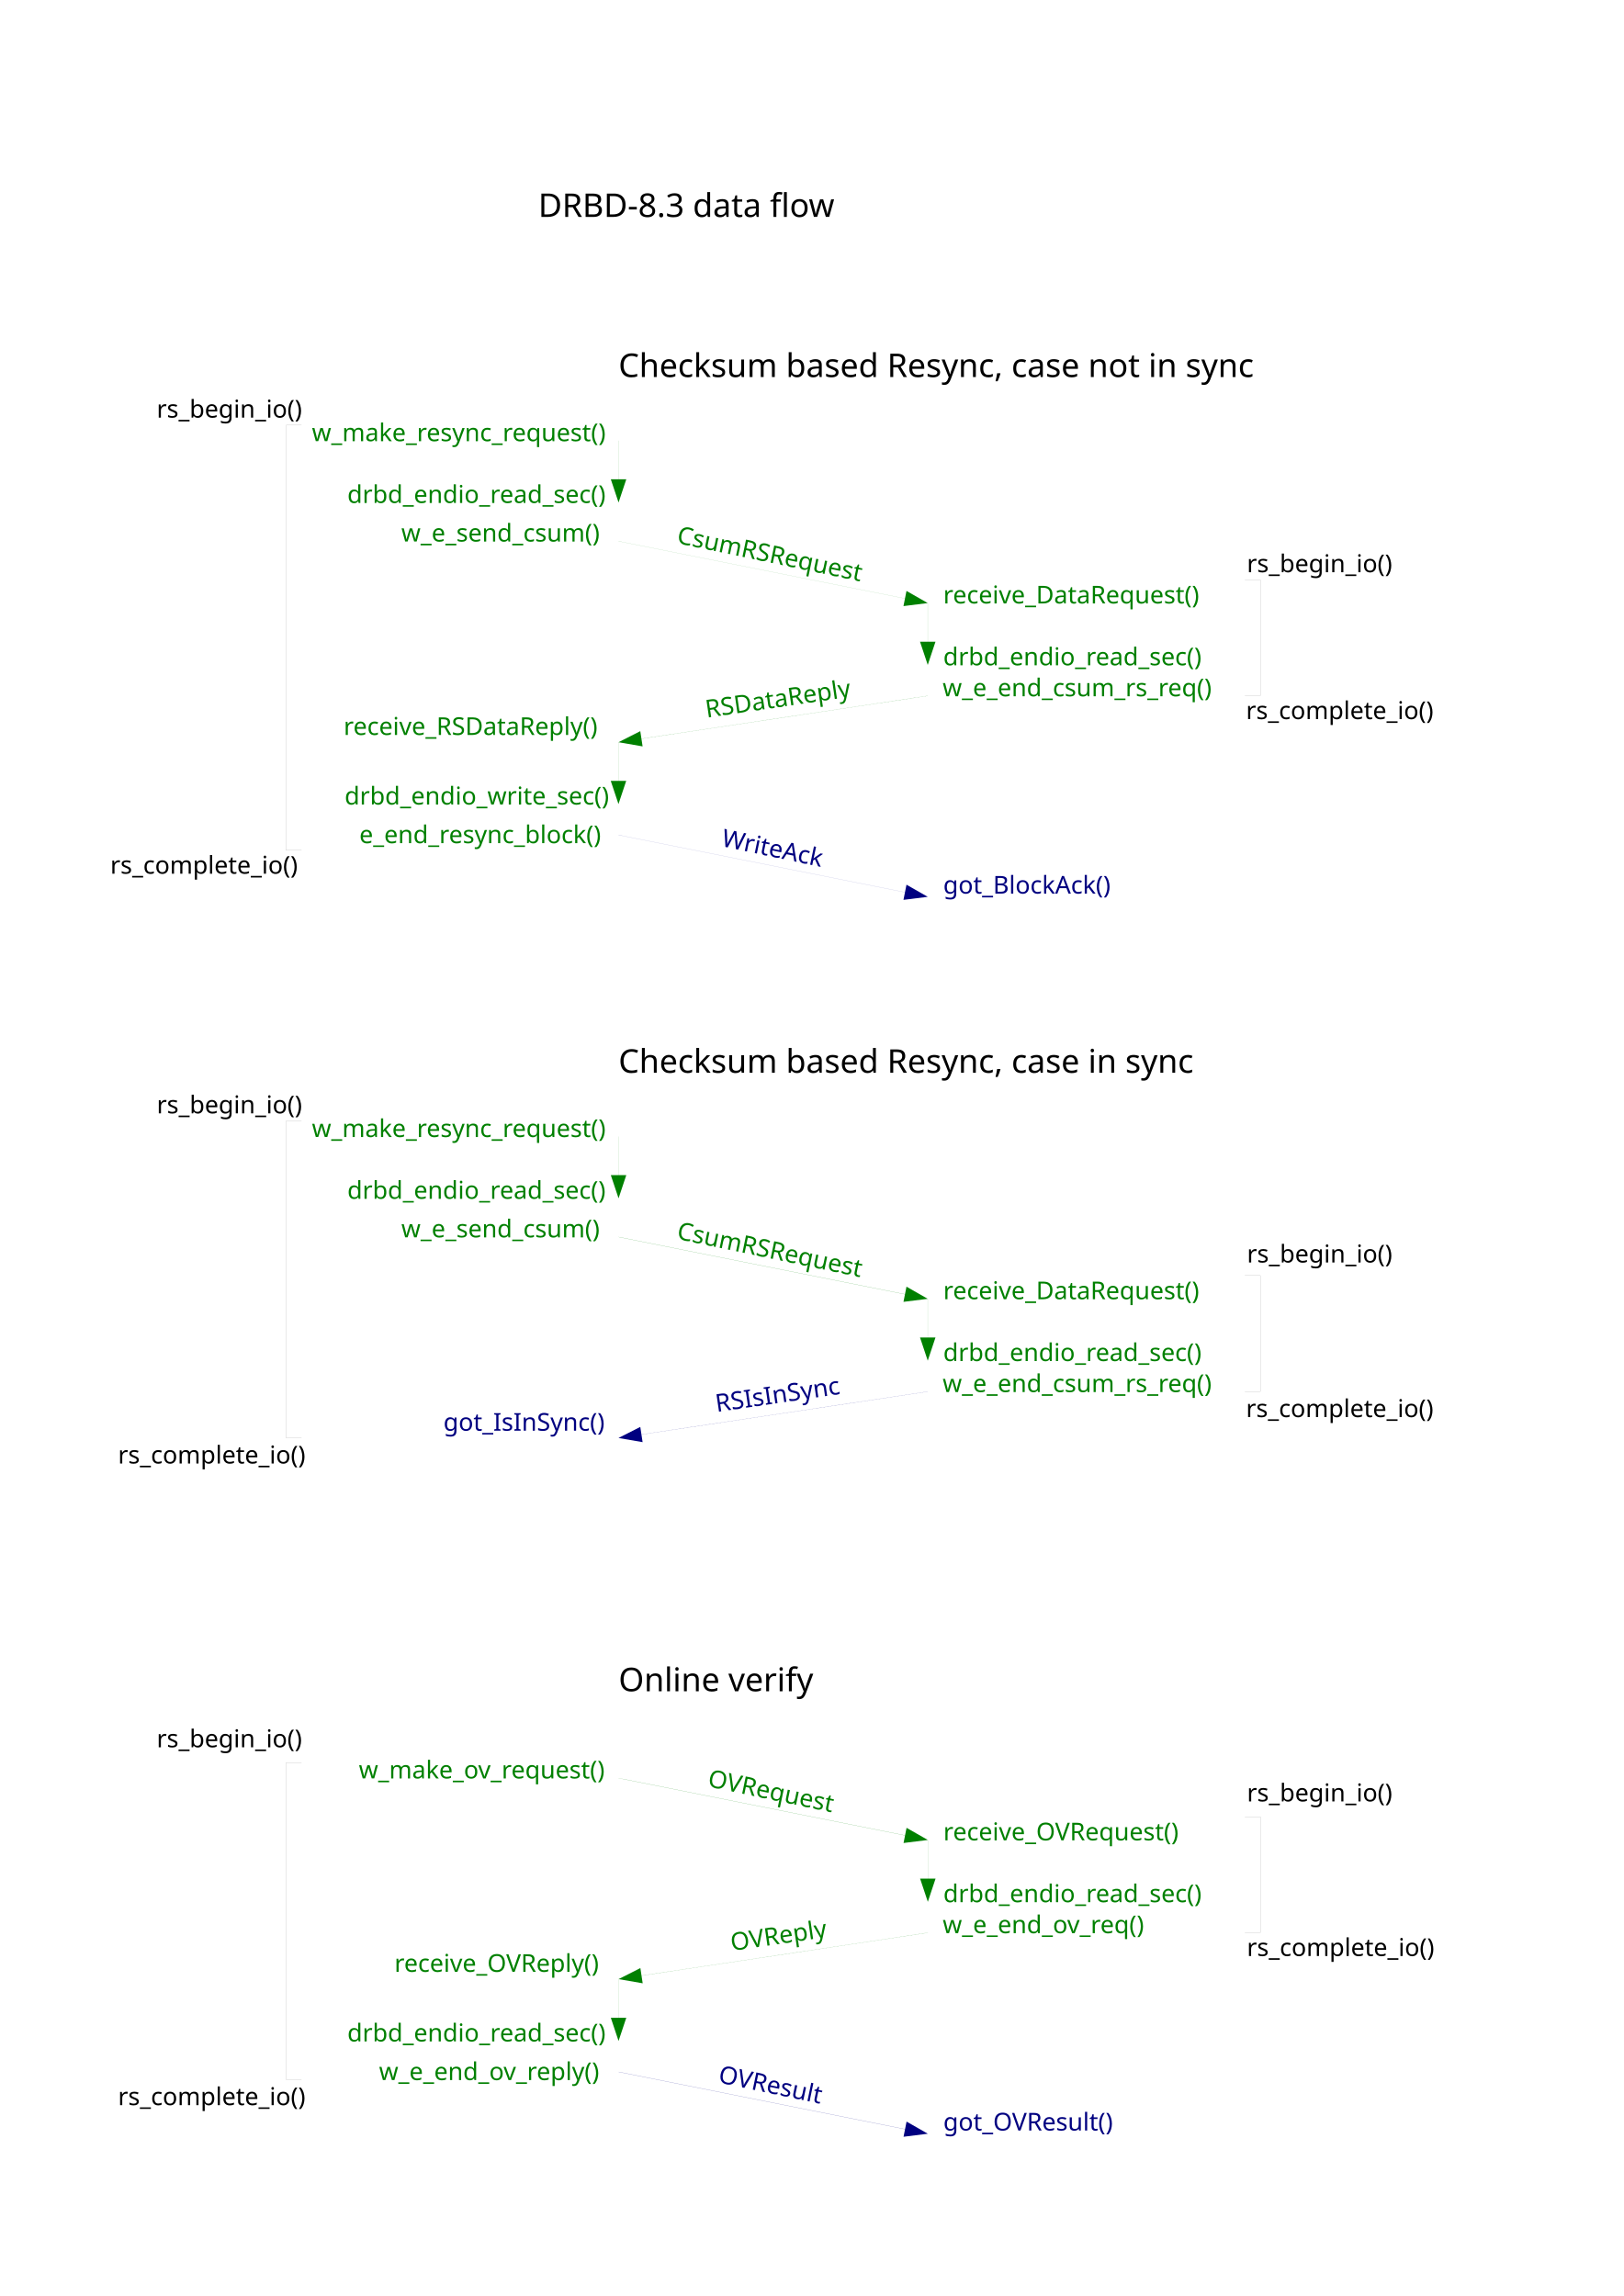
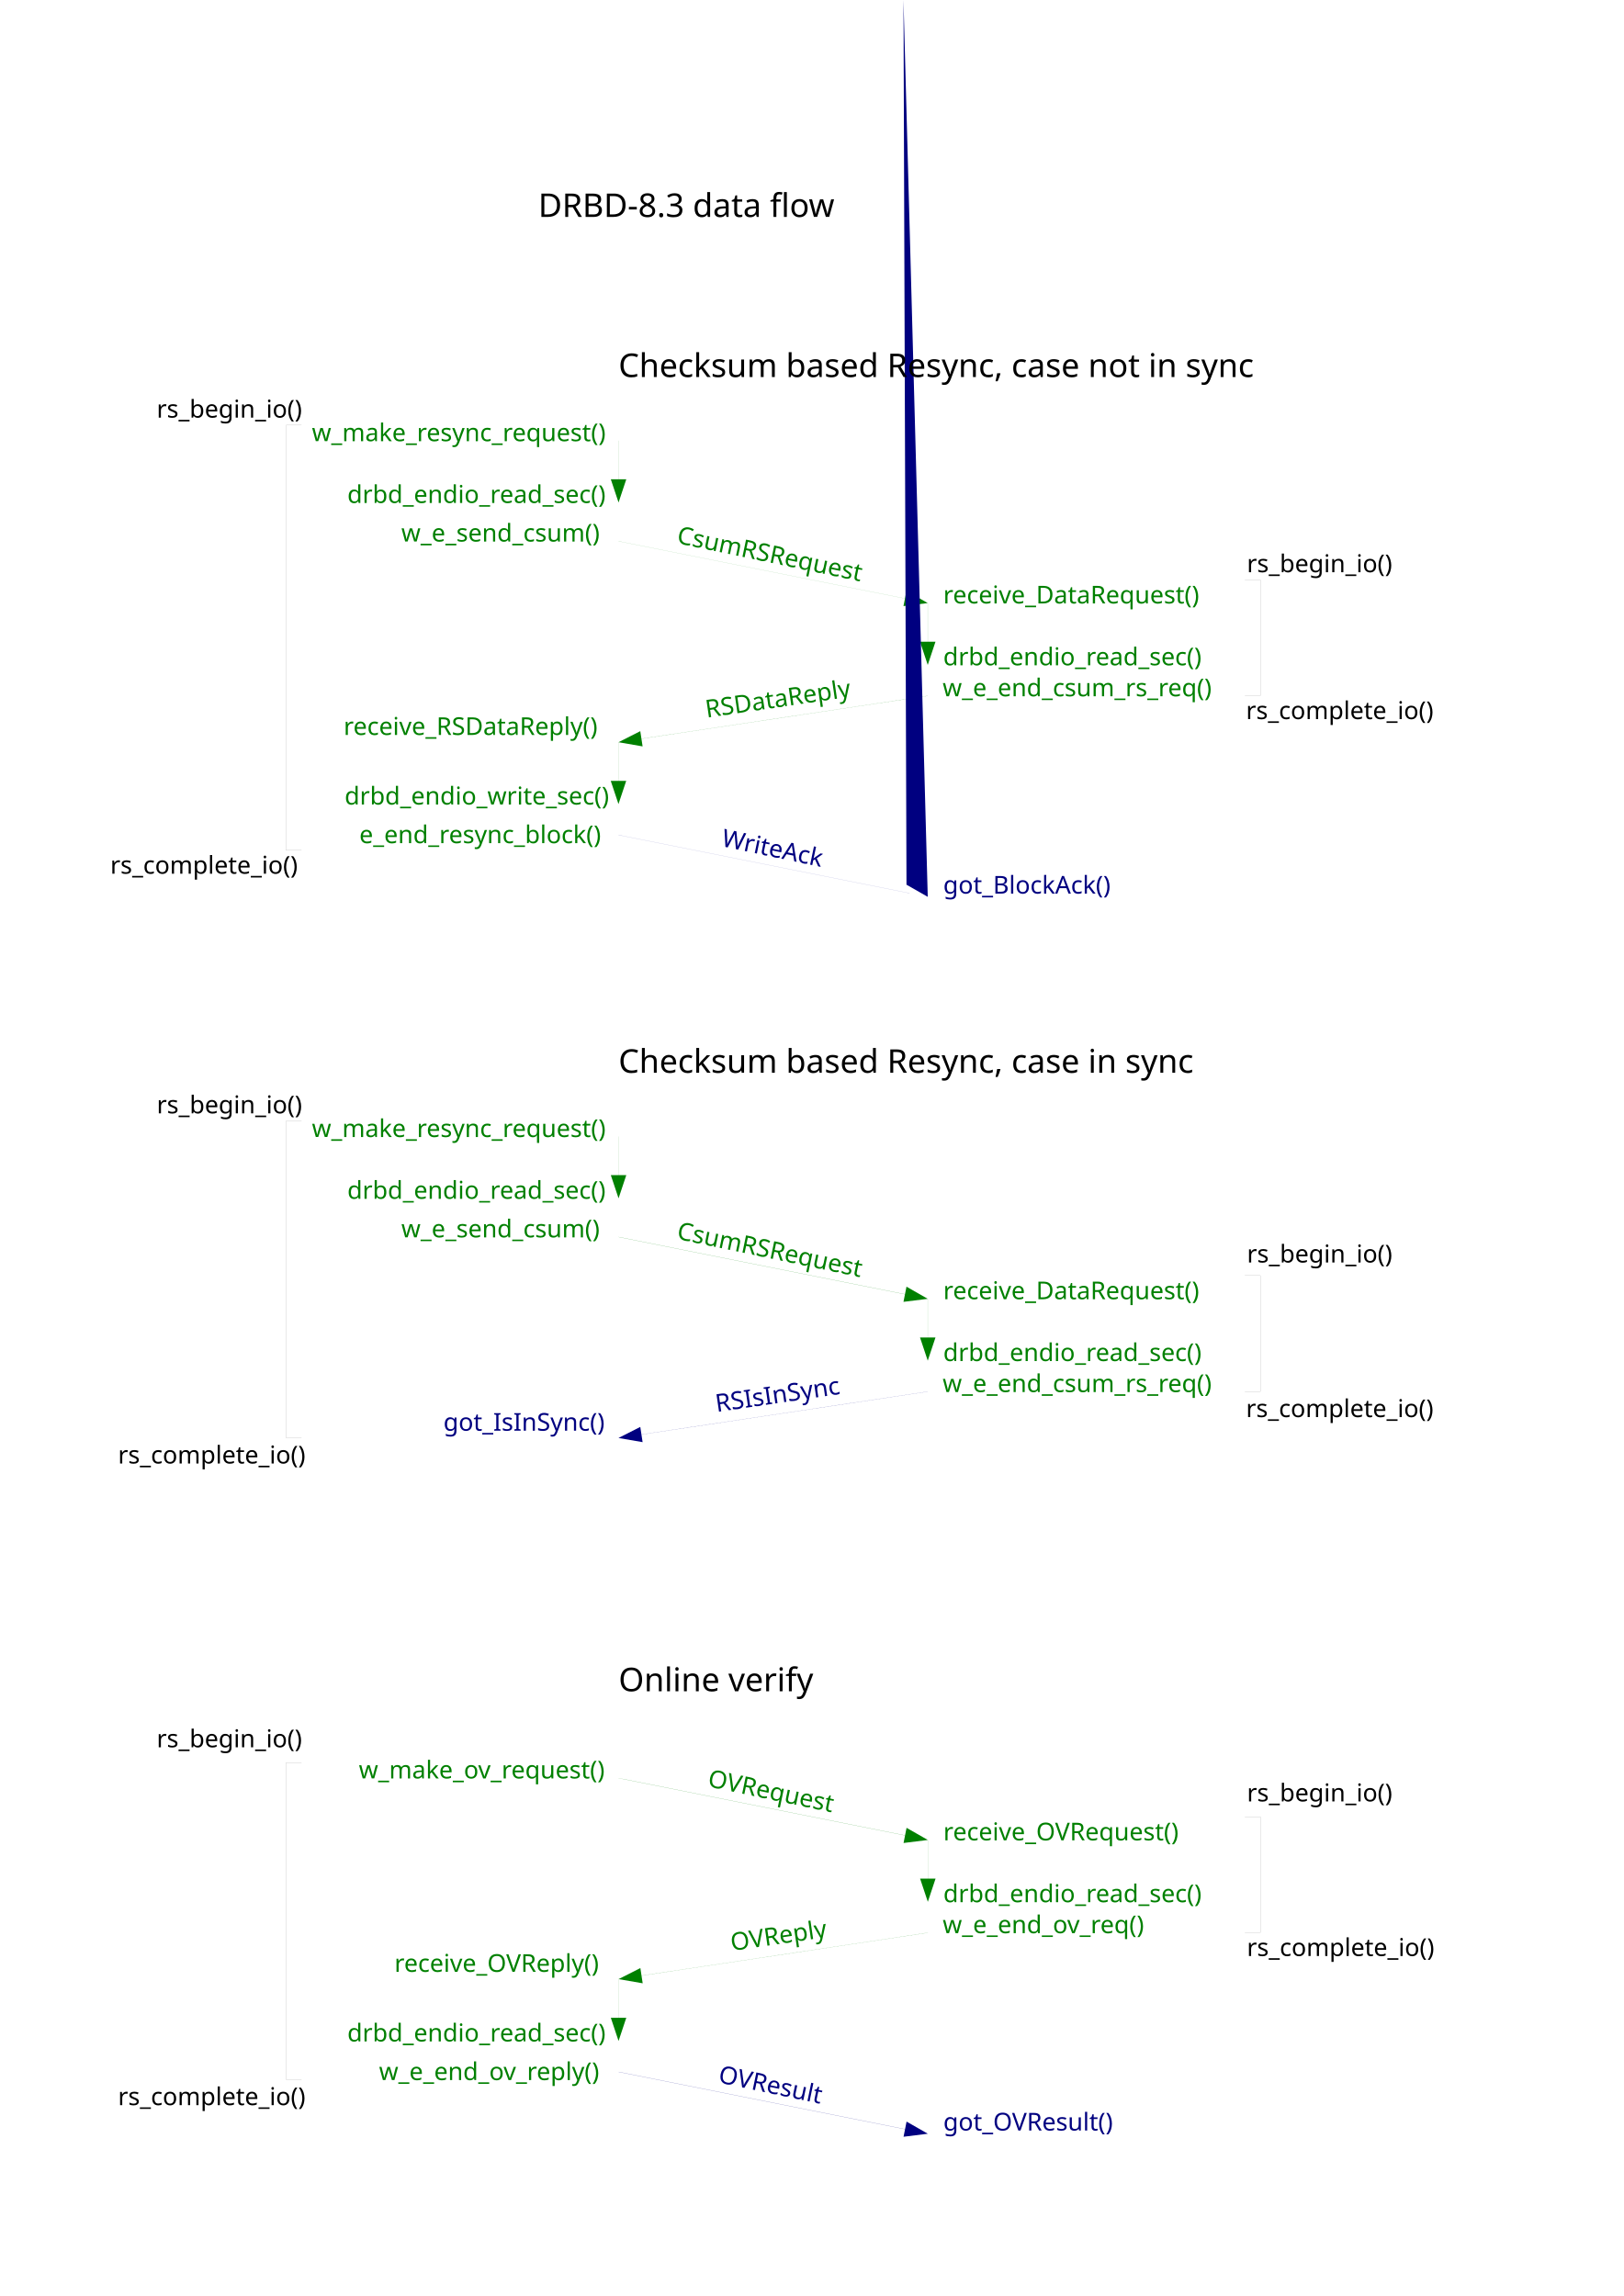
<svg xmlns="http://www.w3.org/2000/svg" version="1.0" width="210mm" height="297mm" viewBox="0 0 21000 29700" id="svg2" style="fill-rule:evenodd">
  <defs id="defs4" />
  <g id="Default" style="visibility:visible">
    </g>
  <path d="M 11999,8601 L 11899,8301 L 12099,8301 L 11999,8601 z" id="path193" style="fill:#008000;visibility:visible" />
  <path d="M 11999,7801 L 11999,8361" id="path197" style="fill:none;stroke:#008000;visibility:visible" />
  <path d="M 7999,10401 L 7899,10101 L 8099,10101 L 7999,10401 z" id="path209" style="fill:#008000;visibility:visible" />
  <path d="M 7999,9601 L 7999,10161" id="path213" style="fill:none;stroke:#008000;visibility:visible" />
  <path d="M 11999,7801 L 11685,7840 L 11724,7644 L 11999,7801 z" id="path225" style="fill:#008000;visibility:visible" />
  <path d="M 7999,7001 L 11764,7754" id="path229" style="fill:none;stroke:#008000;visibility:visible" />
  <g transform="matrix(0.9895258,-0.1443562,0.1443562,0.9895258,-1244.479,1416.514)" id="g245" style="font-size:318px;font-weight:400;fill:#008000;visibility:visible;font-family:Helvetica embedded">
    <text id="text247">
      <tspan x="9139 9368 9579 9808 9986 10075 10252 10481 10659 10837 10909" y="9284" id="tspan249">RSDataReply</tspan>
    </text>
  </g>
  <path d="M 7999,9601 L 8281,9458 L 8311,9655 L 7999,9601 z" id="path259" style="fill:#008000;visibility:visible" />
  <path d="M 11999,9001 L 8236,9565" id="path263" style="fill:none;stroke:#008000;visibility:visible" />
  <g transform="matrix(0.9788674,0.2044961,-0.2044961,0.9788674,1620.938,-1639.495)" id="g279" style="font-size:318px;font-weight:400;fill:#008000;visibility:visible;font-family:Helvetica embedded">
    <text id="text281">
      <tspan x="8743 8972 9132 9310 9573 9801 10013 10242 10419 10597 10775 10953 11114" y="7023" id="tspan283">CsumRSRequest</tspan>
    </text>
  </g>
  <text id="text297" style="font-size:318px;font-weight:400;fill:#008000;visibility:visible;font-family:Helvetica embedded">
    <tspan x="4034 4263 4440 4703 4881 5042 5219 5397 5503 5681 5842 6003 6180 6341 6519 6625 6803 6980 7158 7336 7497 7586 7692" y="5707" id="tspan299">w_make_resync_request()</tspan>
  </text>
  <text id="text313" style="font-size:318px;font-weight:400;fill:#008000;visibility:visible;font-family:Helvetica embedded">
    <tspan x="12199 12305 12483 12644 12821 12893 13054 13232 13410 13638 13816 13905 14083 14311 14489 14667 14845 15023 15184 15272 15378" y="7806" id="tspan315">receive_DataRequest()</tspan>
  </text>
  <text id="text329" style="font-size:318px;font-weight:400;fill:#008000;visibility:visible;font-family:Helvetica embedded">
    <tspan x="12199 12377 12483 12660 12838 13016 13194 13372 13549 13621 13799 13977 14083 14261 14438 14616 14794 14955 15133 15294 15399" y="8606" id="tspan331">drbd_endio_read_sec()</tspan>
  </text>
  <text id="text345" style="font-size:318px;font-weight:400;fill:#008000;visibility:visible;font-family:Helvetica embedded">
    <tspan x="12191 12420 12597 12775 12953 13131 13309 13486 13664 13825 13986 14164 14426 14604 14710 14871 15049 15154 15332 15510 15616" y="9007" id="tspan347">w_e_end_csum_rs_req()</tspan>
  </text>
  <text id="text361" style="font-size:318px;font-weight:400;fill:#008000;visibility:visible;font-family:Helvetica embedded">
    <tspan x="4444 4550 4728 4889 5066 5138 5299 5477 5655 5883 6095 6324 6501 6590 6768 6997 7175 7352 7424 7585 7691" y="9507" id="tspan363">receive_RSDataReply()</tspan>
  </text>
  <text id="text377" style="font-size:318px;font-weight:400;fill:#008000;visibility:visible;font-family:Helvetica embedded">
    <tspan x="4457 4635 4741 4918 5096 5274 5452 5630 5807 5879 6057 6235 6464 6569 6641 6730 6908 7086 7247 7425 7585 7691" y="10407" id="tspan379">drbd_endio_write_sec()</tspan>
  </text>
  <text id="text393" style="font-size:318px;font-weight:400;fill:#008000;visibility:visible;font-family:Helvetica embedded">
    <tspan x="4647 4825 5003 5180 5358 5536 5714 5820 5997 6158 6319 6497 6658 6836 7013 7085 7263 7424 7585 7691" y="10907" id="tspan395">e_end_resync_block()</tspan>
  </text>
-   <path d="M 11999,11601 L 11685,11640 L 11724,11444 L 11999,11601 z" id="path405" style="fill:#000080;visibility:visible" />
+   <path d="M 11999,11601 L 11685.11.50 L 11724,11444 L 11999,11601 z" id="path405" style="fill:#000080;visibility:visible" />
  <path d="M 7999,10801 L 11764,11554" id="path409" style="fill:none;stroke:#000080;visibility:visible" />
  <g transform="matrix(0.9788674,0.2044961,-0.2044961,0.9788674,2434.756,-1674.649)" id="g425" style="font-size:318px;font-weight:400;fill:#000080;visibility:visible;font-family:Helvetica embedded">
    <text id="text427">
      <tspan x="9320 9621 9726 9798 9887 10065 10277 10438" y="10943" id="tspan429">WriteAck</tspan>
    </text>
  </g>
  <text id="text443" style="font-size:318px;font-weight:400;fill:#000080;visibility:visible;font-family:Helvetica embedded">
    <tspan x="12199 12377 12555 12644 12821 13033 13105 13283 13444 13604 13816 13977 14138 14244" y="11559" id="tspan445">got_BlockAck()</tspan>
  </text>
  <text id="text459" style="font-size:423px;font-weight:400;fill:#000000;visibility:visible;font-family:Helvetica embedded">
    <tspan x="7999 8304 8541 8778 8990 9201 9413 9650 10001 10120 10357 10594 10806 11043 11280 11398 11703 11940 12152 12364 12601 12812 12931 13049 13261 13498 13710 13947 14065 14302 14540 14658 14777 14870 15107 15225 15437 15649 15886" y="4877" id="tspan461">Checksum based Resync, case not in sync</tspan>
  </text>
  <text id="text475" style="font-size:423px;font-weight:400;fill:#000000;visibility:visible;font-family:Helvetica embedded">
    <tspan x="6961 7266 7571 7854 8159 8299 8536 8654 8891 9010 9247 9484 9603 9840 9958 10077 10170 10407" y="2806" id="tspan477">DRBD-8.3 data flow</tspan>
  </text>
  <text id="text491" style="font-size:318px;font-weight:400;fill:#008000;visibility:visible;font-family:Helvetica embedded">
    <tspan x="5190 5419 5596 5774 5952 6113 6291 6468 6646 6824 6985 7146 7324 7586 7692" y="7005" id="tspan493">w_e_send_csum()</tspan>
  </text>
  <path d="M 11999,17601 L 11899,17301 L 12099,17301 L 11999,17601 z" id="path503" style="fill:#008000;visibility:visible" />
  <path d="M 11999,16801 L 11999,17361" id="path507" style="fill:none;stroke:#008000;visibility:visible" />
  <path d="M 11999,16801 L 11685,16840 L 11724,16644 L 11999,16801 z" id="path519" style="fill:#008000;visibility:visible" />
  <path d="M 7999,16001 L 11764,16754" id="path523" style="fill:none;stroke:#008000;visibility:visible" />
  <g transform="matrix(0.9895258,-0.1443562,0.1443562,0.9895258,-2539.581,1529.349)" id="g539" style="font-size:318px;font-weight:400;fill:#000080;visibility:visible;font-family:Helvetica embedded">
    <text id="text541">
      <tspan x="9269 9498 9709 9798 9959 10048 10226 10437 10598 10776" y="18265" id="tspan543">RSIsInSync</tspan>
    </text>
  </g>
  <path d="M 7999,18601 L 8281,18458 L 8311,18655 L 7999,18601 z" id="path553" style="fill:#000080;visibility:visible" />
  <path d="M 11999,18001 L 8236,18565" id="path557" style="fill:none;stroke:#000080;visibility:visible" />
  <g transform="matrix(0.9788674,0.2044961,-0.2044961,0.9788674,3461.403,-1449.301)" id="g573" style="font-size:318px;font-weight:400;fill:#008000;visibility:visible;font-family:Helvetica embedded">
    <text id="text575">
      <tspan x="8743 8972 9132 9310 9573 9801 10013 10242 10419 10597 10775 10953 11114" y="16023" id="tspan577">CsumRSRequest</tspan>
    </text>
  </g>
  <text id="text591" style="font-size:318px;font-weight:400;fill:#008000;visibility:visible;font-family:Helvetica embedded">
    <tspan x="12199 12305 12483 12644 12821 12893 13054 13232 13410 13638 13816 13905 14083 14311 14489 14667 14845 15023 15184 15272 15378" y="16806" id="tspan593">receive_DataRequest()</tspan>
  </text>
  <text id="text607" style="font-size:318px;font-weight:400;fill:#008000;visibility:visible;font-family:Helvetica embedded">
    <tspan x="12199 12377 12483 12660 12838 13016 13194 13372 13549 13621 13799 13977 14083 14261 14438 14616 14794 14955 15133 15294 15399" y="17606" id="tspan609">drbd_endio_read_sec()</tspan>
  </text>
  <text id="text623" style="font-size:318px;font-weight:400;fill:#008000;visibility:visible;font-family:Helvetica embedded">
    <tspan x="12191 12420 12597 12775 12953 13131 13309 13486 13664 13825 13986 14164 14426 14604 14710 14871 15049 15154 15332 15510 15616" y="18007" id="tspan625">w_e_end_csum_rs_req()</tspan>
  </text>
  <text id="text639" style="font-size:318px;font-weight:400;fill:#000080;visibility:visible;font-family:Helvetica embedded">
    <tspan x="5735 5913 6091 6180 6357 6446 6607 6696 6874 7085 7246 7424 7585 7691" y="18507" id="tspan641">got_IsInSync()</tspan>
  </text>
  <text id="text655" style="font-size:423px;font-weight:400;fill:#000000;visibility:visible;font-family:Helvetica embedded">
    <tspan x="7999 8304 8541 8778 8990 9201 9413 9650 10001 10120 10357 10594 10806 11043 11280 11398 11703 11940 12152 12364 12601 12812 12931 13049 13261 13498 13710 13947 14065 14159 14396 14514 14726 14937 15175" y="13877" id="tspan657">Checksum based Resync, case in sync</tspan>
  </text>
  <path d="M 12000,24601 L 11900,24301 L 12100,24301 L 12000,24601 z" id="path667" style="fill:#008000;visibility:visible" />
  <path d="M 12000,23801 L 12000,24361" id="path671" style="fill:none;stroke:#008000;visibility:visible" />
  <path d="M 8000,26401 L 7900,26101 L 8100,26101 L 8000,26401 z" id="path683" style="fill:#008000;visibility:visible" />
  <path d="M 8000,25601 L 8000,26161" id="path687" style="fill:none;stroke:#008000;visibility:visible" />
  <path d="M 12000,23801 L 11686,23840 L 11725,23644 L 12000,23801 z" id="path699" style="fill:#008000;visibility:visible" />
  <path d="M 8000,23001 L 11765,23754" id="path703" style="fill:none;stroke:#008000;visibility:visible" />
  <g transform="matrix(0.9895258,-0.1443562,0.1443562,0.9895258,-3543.845,1630.514)" id="g719" style="font-size:318px;font-weight:400;fill:#008000;visibility:visible;font-family:Helvetica embedded">
    <text id="text721">
      <tspan x="9464 9710 9921 10150 10328 10505 10577" y="25236" id="tspan723">OVReply</tspan>
    </text>
  </g>
  <path d="M 8000,25601 L 8282,25458 L 8312,25655 L 8000,25601 z" id="path733" style="fill:#008000;visibility:visible" />
  <path d="M 12000,25001 L 8237,25565" id="path737" style="fill:none;stroke:#008000;visibility:visible" />
  <g transform="matrix(0.9788674,0.2044961,-0.2044961,0.9788674,4918.28,-1381.213)" id="g753" style="font-size:318px;font-weight:400;fill:#008000;visibility:visible;font-family:Helvetica embedded">
    <text id="text755">
      <tspan x="9142 9388 9599 9828 10006 10183 10361 10539 10700" y="23106" id="tspan757">OVRequest</tspan>
    </text>
  </g>
  <text id="text771" style="font-size:318px;font-weight:400;fill:#008000;visibility:visible;font-family:Helvetica embedded">
    <tspan x="12200 12306 12484 12645 12822 12894 13055 13233 13411 13656 13868 14097 14274 14452 14630 14808 14969 15058 15163" y="23806" id="tspan773">receive_OVRequest()</tspan>
  </text>
  <text id="text787" style="font-size:318px;font-weight:400;fill:#008000;visibility:visible;font-family:Helvetica embedded">
    <tspan x="12200 12378 12484 12661 12839 13017 13195 13373 13550 13622 13800 13978 14084 14262 14439 14617 14795 14956 15134 15295 15400" y="24606" id="tspan789">drbd_endio_read_sec()</tspan>
  </text>
  <text id="text803" style="font-size:318px;font-weight:400;fill:#008000;visibility:visible;font-family:Helvetica embedded">
    <tspan x="12192 12421 12598 12776 12954 13132 13310 13487 13665 13843 14004 14182 14288 14465 14643 14749" y="25007" id="tspan805">w_e_end_ov_req()</tspan>
  </text>
  <text id="text819" style="font-size:318px;font-weight:400;fill:#008000;visibility:visible;font-family:Helvetica embedded">
    <tspan x="5101 5207 5385 5546 5723 5795 5956 6134 6312 6557 6769 6998 7175 7353 7425 7586 7692" y="25507" id="tspan821">receive_OVReply()</tspan>
  </text>
  <text id="text835" style="font-size:318px;font-weight:400;fill:#008000;visibility:visible;font-family:Helvetica embedded">
    <tspan x="4492 4670 4776 4953 5131 5309 5487 5665 5842 5914 6092 6270 6376 6554 6731 6909 7087 7248 7426 7587 7692" y="26407" id="tspan837">drbd_endio_read_sec()</tspan>
  </text>
  <text id="text851" style="font-size:318px;font-weight:400;fill:#008000;visibility:visible;font-family:Helvetica embedded">
    <tspan x="4902 5131 5308 5486 5664 5842 6020 6197 6375 6553 6714 6892 6998 7175 7353 7425 7586 7692" y="26907" id="tspan853">w_e_end_ov_reply()</tspan>
  </text>
  <path d="M 12000,27601 L 11686,27640 L 11725,27444 L 12000,27601 z" id="path863" style="fill:#000080;visibility:visible" />
  <path d="M 8000,26801 L 11765,27554" id="path867" style="fill:none;stroke:#000080;visibility:visible" />
  <g transform="matrix(0.9788674,0.2044961,-0.2044961,0.9788674,5704.191,-1328.312)" id="g883" style="font-size:318px;font-weight:400;fill:#000080;visibility:visible;font-family:Helvetica embedded">
    <text id="text885">
      <tspan x="9279 9525 9736 9965 10143 10303 10481 10553" y="26935" id="tspan887">OVResult</tspan>
    </text>
  </g>
  <text id="text901" style="font-size:318px;font-weight:400;fill:#000080;visibility:visible;font-family:Helvetica embedded">
    <tspan x="12200 12378 12556 12645 12822 13068 13280 13508 13686 13847 14025 14097 14185 14291" y="27559" id="tspan903">got_OVResult()</tspan>
  </text>
  <text id="text917" style="font-size:423px;font-weight:400;fill:#000000;visibility:visible;font-family:Helvetica embedded">
    <tspan x="8000 8330 8567 8660 8754 8991 9228 9346 9558 9795 9935 10028 10146" y="21877" id="tspan919">Online verify</tspan>
  </text>
  <text id="text933" style="font-size:318px;font-weight:400;fill:#008000;visibility:visible;font-family:Helvetica embedded">
    <tspan x="4641 4870 5047 5310 5488 5649 5826 6004 6182 6343 6521 6626 6804 6982 7160 7338 7499 7587 7693" y="23005" id="tspan935">w_make_ov_request()</tspan>
  </text>
  <path d="M 8000,6500 L 7900,6200 L 8100,6200 L 8000,6500 z" id="path945" style="fill:#008000;visibility:visible" />
  <path d="M 8000,5700 L 8000,6260" id="path949" style="fill:none;stroke:#008000;visibility:visible" />
  <path d="M 3900,5500 L 3700,5500 L 3700,11000 L 3900,11000" id="path961" style="fill:none;stroke:#000000;visibility:visible" />
  <path d="M 3900,14500 L 3700,14500 L 3700,18600 L 3900,18600" id="path973" style="fill:none;stroke:#000000;visibility:visible" />
  <path d="M 3900,22800 L 3700,22800 L 3700,26900 L 3900,26900" id="path985" style="fill:none;stroke:#000000;visibility:visible" />
  <text id="text1001" style="font-size:318px;font-weight:400;fill:#008000;visibility:visible;font-family:Helvetica embedded">
    <tspan x="4492 4670 4776 4953 5131 5309 5487 5665 5842 5914 6092 6270 6376 6554 6731 6909 7087 7248 7426 7587 7692" y="6506" id="tspan1003">drbd_endio_read_sec()</tspan>
  </text>
  <text id="text1017" style="font-size:318px;font-weight:400;fill:#008000;visibility:visible;font-family:Helvetica embedded">
    <tspan x="4034 4263 4440 4703 4881 5042 5219 5397 5503 5681 5842 6003 6180 6341 6519 6625 6803 6980 7158 7336 7497 7586 7692" y="14708" id="tspan1019">w_make_resync_request()</tspan>
  </text>
  <text id="text1033" style="font-size:318px;font-weight:400;fill:#008000;visibility:visible;font-family:Helvetica embedded">
    <tspan x="5190 5419 5596 5774 5952 6113 6291 6468 6646 6824 6985 7146 7324 7586 7692" y="16006" id="tspan1035">w_e_send_csum()</tspan>
  </text>
  <path d="M 8000,15501 L 7900,15201 L 8100,15201 L 8000,15501 z" id="path1045" style="fill:#008000;visibility:visible" />
  <path d="M 8000,14701 L 8000,15261" id="path1049" style="fill:none;stroke:#008000;visibility:visible" />
  <text id="text1065" style="font-size:318px;font-weight:400;fill:#008000;visibility:visible;font-family:Helvetica embedded">
    <tspan x="4492 4670 4776 4953 5131 5309 5487 5665 5842 5914 6092 6270 6376 6554 6731 6909 7087 7248 7426 7587 7692" y="15507" id="tspan1067">drbd_endio_read_sec()</tspan>
  </text>
  <path d="M 16100,9000 L 16300,9000 L 16300,7500 L 16100,7500" id="path1077" style="fill:none;stroke:#000000;visibility:visible" />
  <path d="M 16100,18000 L 16300,18000 L 16300,16500 L 16100,16500" id="path1089" style="fill:none;stroke:#000000;visibility:visible" />
  <path d="M 16100,25000 L 16300,25000 L 16300,23500 L 16100,23500" id="path1101" style="fill:none;stroke:#000000;visibility:visible" />
  <text id="text1117" style="font-size:318px;font-weight:400;fill:#000000;visibility:visible;font-family:Helvetica embedded">
    <tspan x="2026 2132 2293 2471 2648 2826 3004 3076 3254 3431 3503 3681 3787" y="5402" id="tspan1119">rs_begin_io()</tspan>
  </text>
  <text id="text1133" style="font-size:318px;font-weight:400;fill:#000000;visibility:visible;font-family:Helvetica embedded">
    <tspan x="2027 2133 2294 2472 2649 2827 3005 3077 3255 3432 3504 3682 3788" y="14402" id="tspan1135">rs_begin_io()</tspan>
  </text>
  <text id="text1149" style="font-size:318px;font-weight:400;fill:#000000;visibility:visible;font-family:Helvetica embedded">
    <tspan x="2026 2132 2293 2471 2648 2826 3004 3076 3254 3431 3503 3681 3787" y="22602" id="tspan1151">rs_begin_io()</tspan>
  </text>
  <text id="text1165" style="font-size:318px;font-weight:400;fill:#000000;visibility:visible;font-family:Helvetica embedded">
    <tspan x="1426 1532 1693 1871 2031 2209 2472 2649 2721 2899 2988 3166 3344 3416 3593 3699" y="11302" id="tspan1167">rs_complete_io()</tspan>
  </text>
  <text id="text1181" style="font-size:318px;font-weight:400;fill:#000000;visibility:visible;font-family:Helvetica embedded">
    <tspan x="1526 1632 1793 1971 2131 2309 2572 2749 2821 2999 3088 3266 3444 3516 3693 3799" y="18931" id="tspan1183">rs_complete_io()</tspan>
  </text>
  <text id="text1197" style="font-size:318px;font-weight:400;fill:#000000;visibility:visible;font-family:Helvetica embedded">
    <tspan x="1526 1632 1793 1971 2131 2309 2572 2749 2821 2999 3088 3266 3444 3516 3693 3799" y="27231" id="tspan1199">rs_complete_io()</tspan>
  </text>
  <text id="text1213" style="font-size:318px;font-weight:400;fill:#000000;visibility:visible;font-family:Helvetica embedded">
    <tspan x="16126 16232 16393 16571 16748 16926 17104 17176 17354 17531 17603 17781 17887" y="7402" id="tspan1215">rs_begin_io()</tspan>
  </text>
  <text id="text1229" style="font-size:318px;font-weight:400;fill:#000000;visibility:visible;font-family:Helvetica embedded">
    <tspan x="16127 16233 16394 16572 16749 16927 17105 17177 17355 17532 17604 17782 17888" y="16331" id="tspan1231">rs_begin_io()</tspan>
  </text>
  <text id="text1245" style="font-size:318px;font-weight:400;fill:#000000;visibility:visible;font-family:Helvetica embedded">
    <tspan x="16127 16233 16394 16572 16749 16927 17105 17177 17355 17532 17604 17782 17888" y="23302" id="tspan1247">rs_begin_io()</tspan>
  </text>
  <text id="text1261" style="font-size:318px;font-weight:400;fill:#000000;visibility:visible;font-family:Helvetica embedded">
    <tspan x="16115 16221 16382 16560 16720 16898 17161 17338 17410 17588 17677 17855 18033 18105 18282 18388" y="9302" id="tspan1263">rs_complete_io()</tspan>
  </text>
  <text id="text1277" style="font-size:318px;font-weight:400;fill:#000000;visibility:visible;font-family:Helvetica embedded">
    <tspan x="16115 16221 16382 16560 16720 16898 17161 17338 17410 17588 17677 17855 18033 18105 18282 18388" y="18331" id="tspan1279">rs_complete_io()</tspan>
  </text>
  <text id="text1293" style="font-size:318px;font-weight:400;fill:#000000;visibility:visible;font-family:Helvetica embedded">
    <tspan x="16126 16232 16393 16571 16731 16909 17172 17349 17421 17599 17688 17866 18044 18116 18293 18399" y="25302" id="tspan1295">rs_complete_io()</tspan>
  </text>
</svg>
